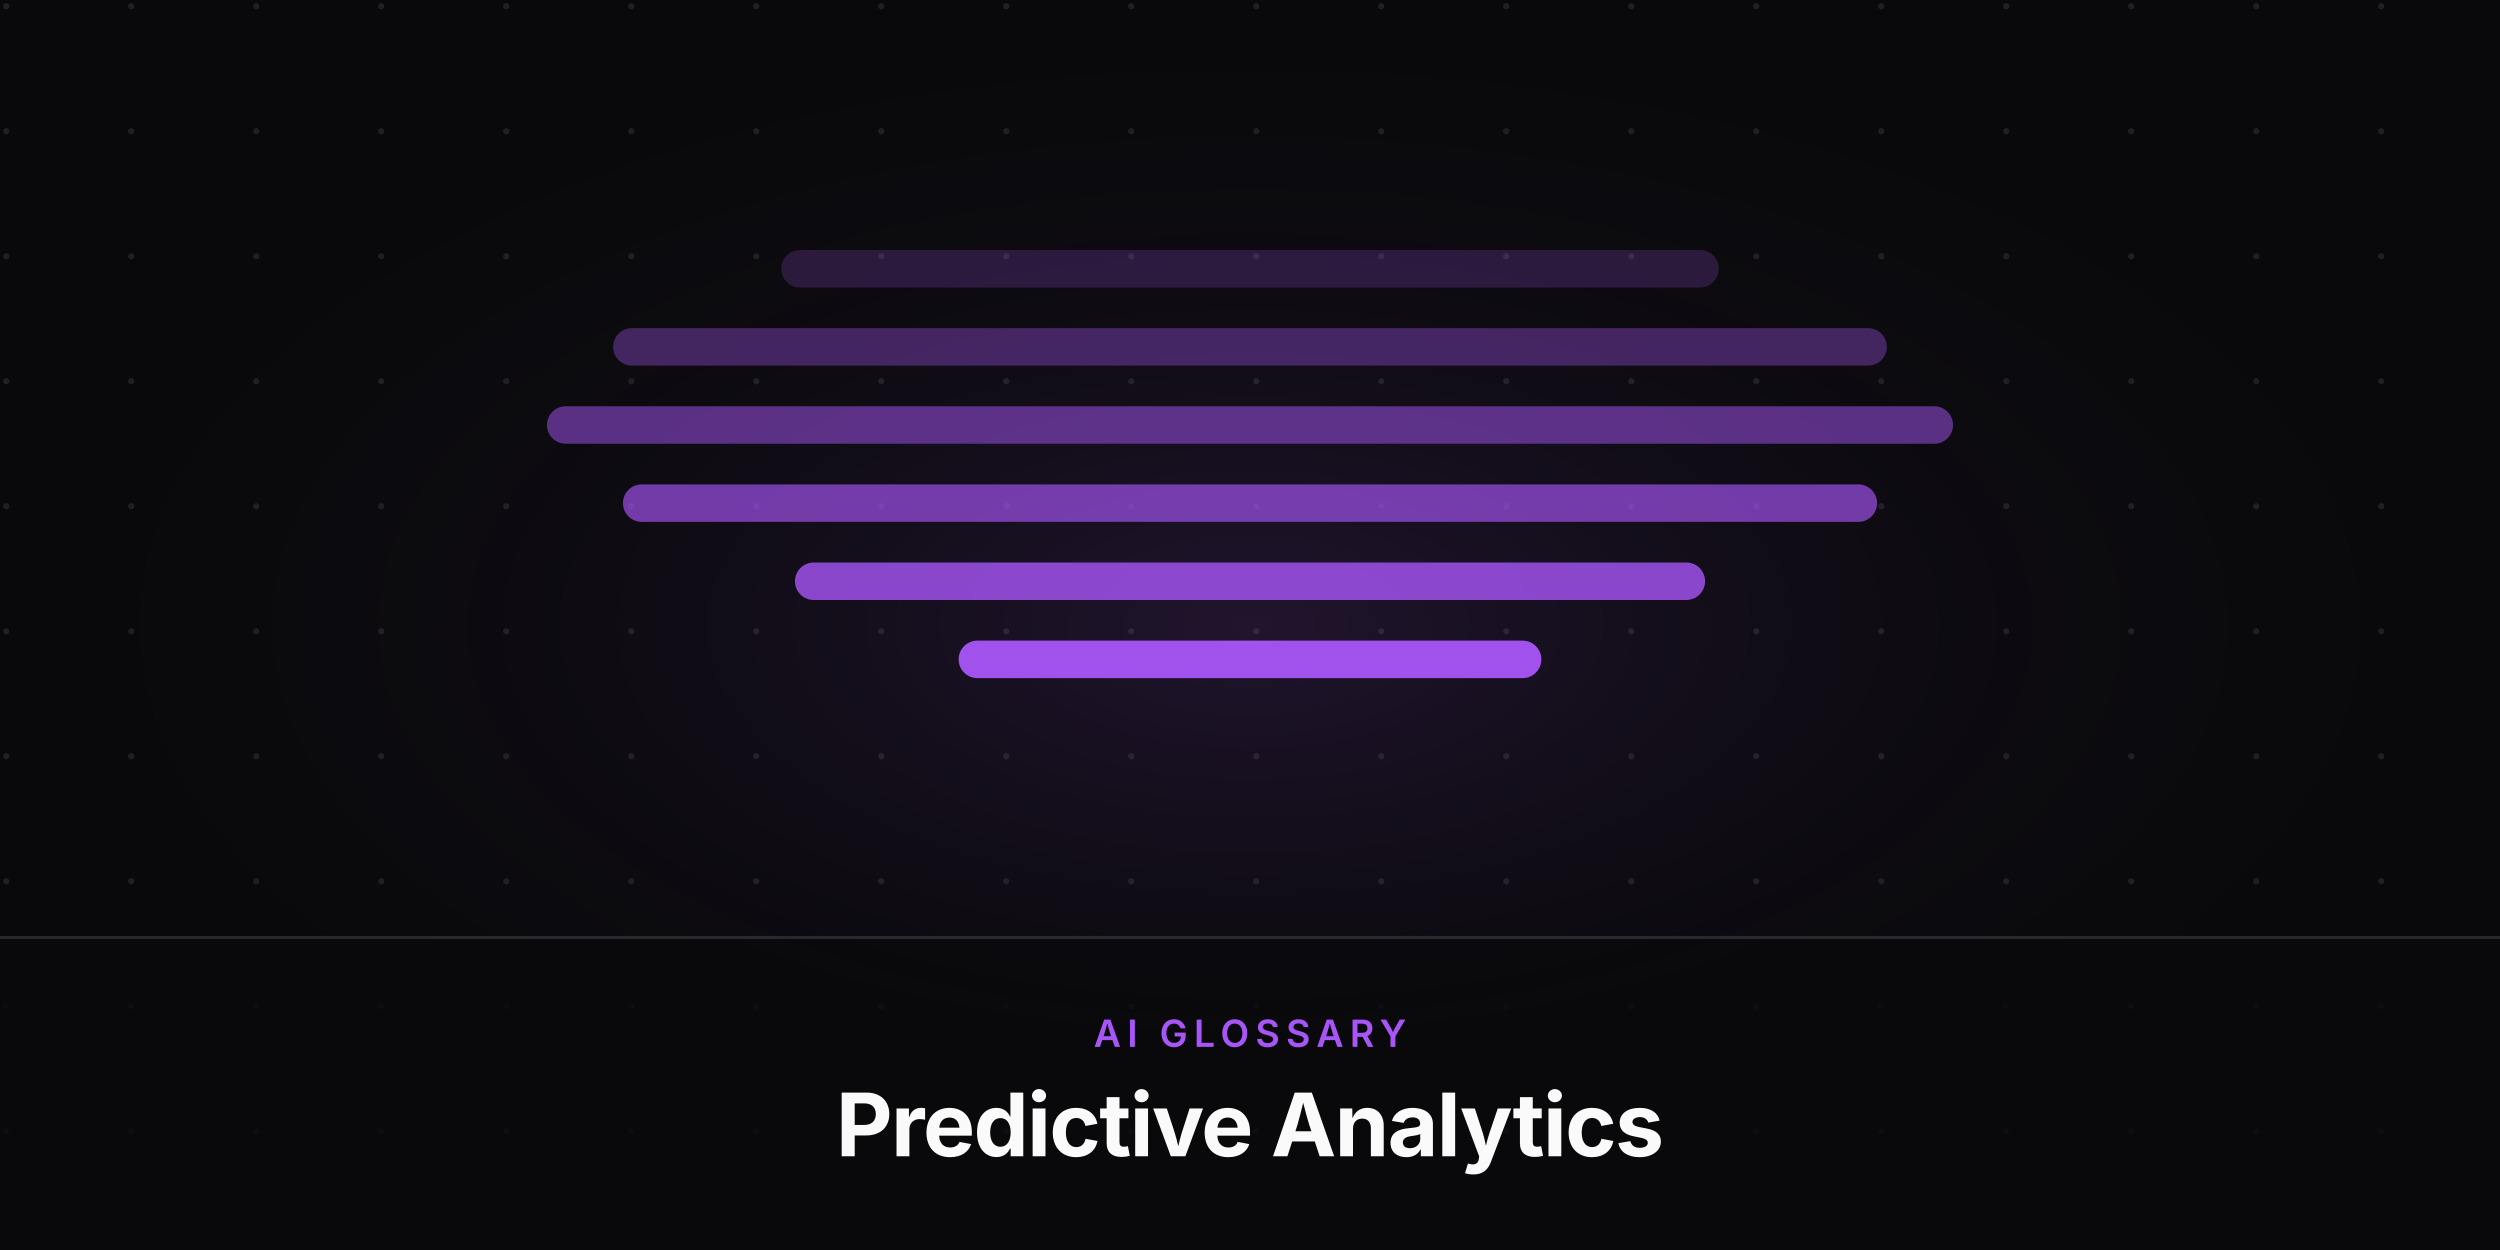
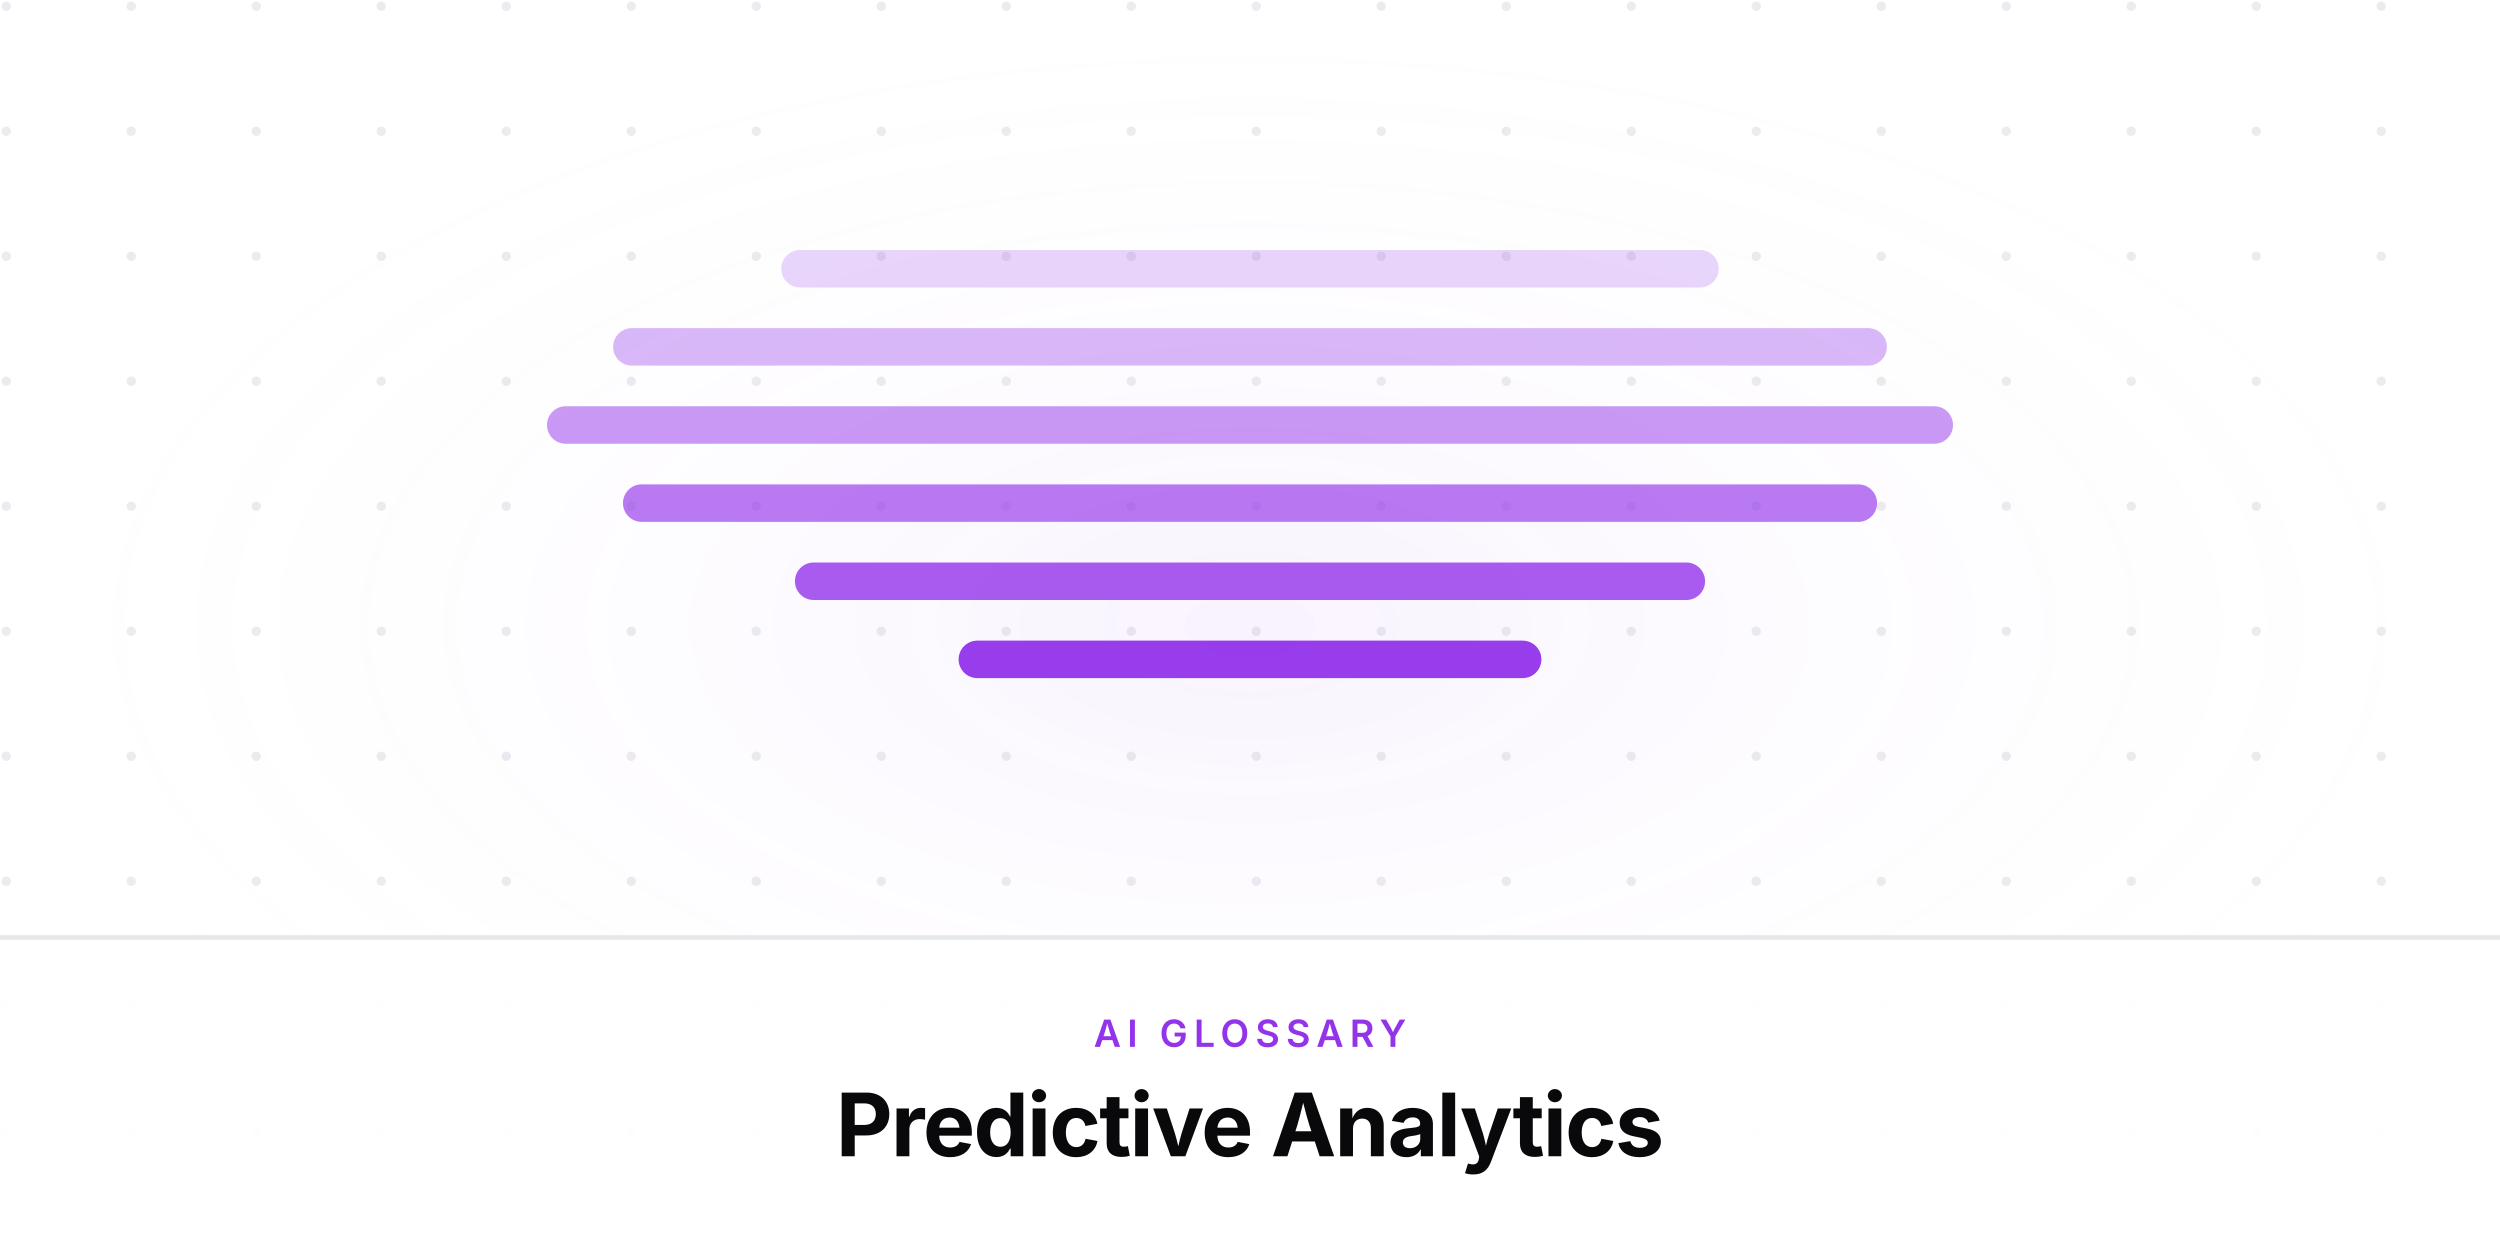
<svg xmlns="http://www.w3.org/2000/svg" viewBox="0 0 800 400" width="800" height="400">
  <defs>
    <radialGradient id="glow" cx="50%" cy="50%" r="50%">
-       <stop offset="0%" stop-color="rgba(168,85,247,0.15)" />
-       <stop offset="100%" stop-color="#09090b" stop-opacity="0" />
+       <stop offset="0%" stop-color="rgba(147,51,234,0.06)" />
+       <stop offset="100%" stop-color="#ffffff" stop-opacity="0" />
    </radialGradient>
    <pattern id="grid" width="40" height="40" patternUnits="userSpaceOnUse">
-       <circle cx="2" cy="2" r="1" fill="#a1a1aa" opacity="0.15" />
+       <circle cx="2" cy="2" r="1.5" fill="#e5e7eb" opacity="0.8" />
    </pattern>
  </defs>
-   <rect width="800" height="400" fill="#09090b" />
+   <rect width="800" height="400" fill="#ffffff" />
  <rect width="800" height="400" fill="url(#grid)" />
  <rect x="0" y="0" width="800" height="400" fill="url(#glow)" />
  <g transform="translate(0, -20)">
-     <rect x="250" y="100" width="300" height="12" rx="6" fill="#a855f7" opacity="0.2" />
-     <rect x="196.198" y="125" width="407.603" height="12" rx="6" fill="#a855f7" opacity="0.35" />
-     <rect x="175.032" y="150" width="449.936" height="12" rx="6" fill="#a855f7" opacity="0.5" />
-     <rect x="199.34" y="175" width="401.319" height="12" rx="6" fill="#a855f7" opacity="0.65" />
-     <rect x="254.378" y="200" width="291.244" height="12" rx="6" fill="#a855f7" opacity="0.8" />
-     <rect x="306.76" y="225" width="186.48" height="12" rx="6" fill="#a855f7" opacity="0.95" />
+     <rect x="250" y="100" width="300" height="12" rx="6" fill="#9333ea" opacity="0.2" />
+     <rect x="196.198" y="125" width="407.603" height="12" rx="6" fill="#9333ea" opacity="0.35" />
+     <rect x="175.032" y="150" width="449.936" height="12" rx="6" fill="#9333ea" opacity="0.5" />
+     <rect x="199.34" y="175" width="401.319" height="12" rx="6" fill="#9333ea" opacity="0.65" />
+     <rect x="254.378" y="200" width="291.244" height="12" rx="6" fill="#9333ea" opacity="0.8" />
+     <rect x="306.76" y="225" width="186.48" height="12" rx="6" fill="#9333ea" opacity="0.95" />
  </g>
-   <rect x="0" y="300" width="800" height="100" fill="#09090b" opacity="0.8" />
-   <line x1="0" y1="300" x2="800" y2="300" stroke="#a1a1aa" stroke-opacity="0.2" stroke-width="1" />
-   <text x="400" y="335" font-family="'Inter',sans-serif" font-weight="600" font-size="12" fill="#a855f7" text-anchor="middle" letter-spacing="2" text-transform="uppercase">AI GLOSSARY</text>
-   <text x="400" y="370" font-family="'Inter',sans-serif" font-weight="700" font-size="28" fill="#fafafa" text-anchor="middle" letter-spacing="-0.5">Predictive Analytics</text>
+   <rect x="0" y="300" width="800" height="100" fill="#ffffff" opacity="0.95" />
+   <line x1="0" y1="300" x2="800" y2="300" stroke="#e5e7eb" stroke-opacity="1" stroke-width="1.5" />
+   <text x="400" y="335" font-family="'Inter',sans-serif" font-weight="600" font-size="12" fill="#9333ea" text-anchor="middle" letter-spacing="2" text-transform="uppercase">AI GLOSSARY</text>
+   <text x="400" y="370" font-family="'Inter',sans-serif" font-weight="700" font-size="28" fill="#09090b" text-anchor="middle" letter-spacing="-0.5">Predictive Analytics</text>
</svg>
